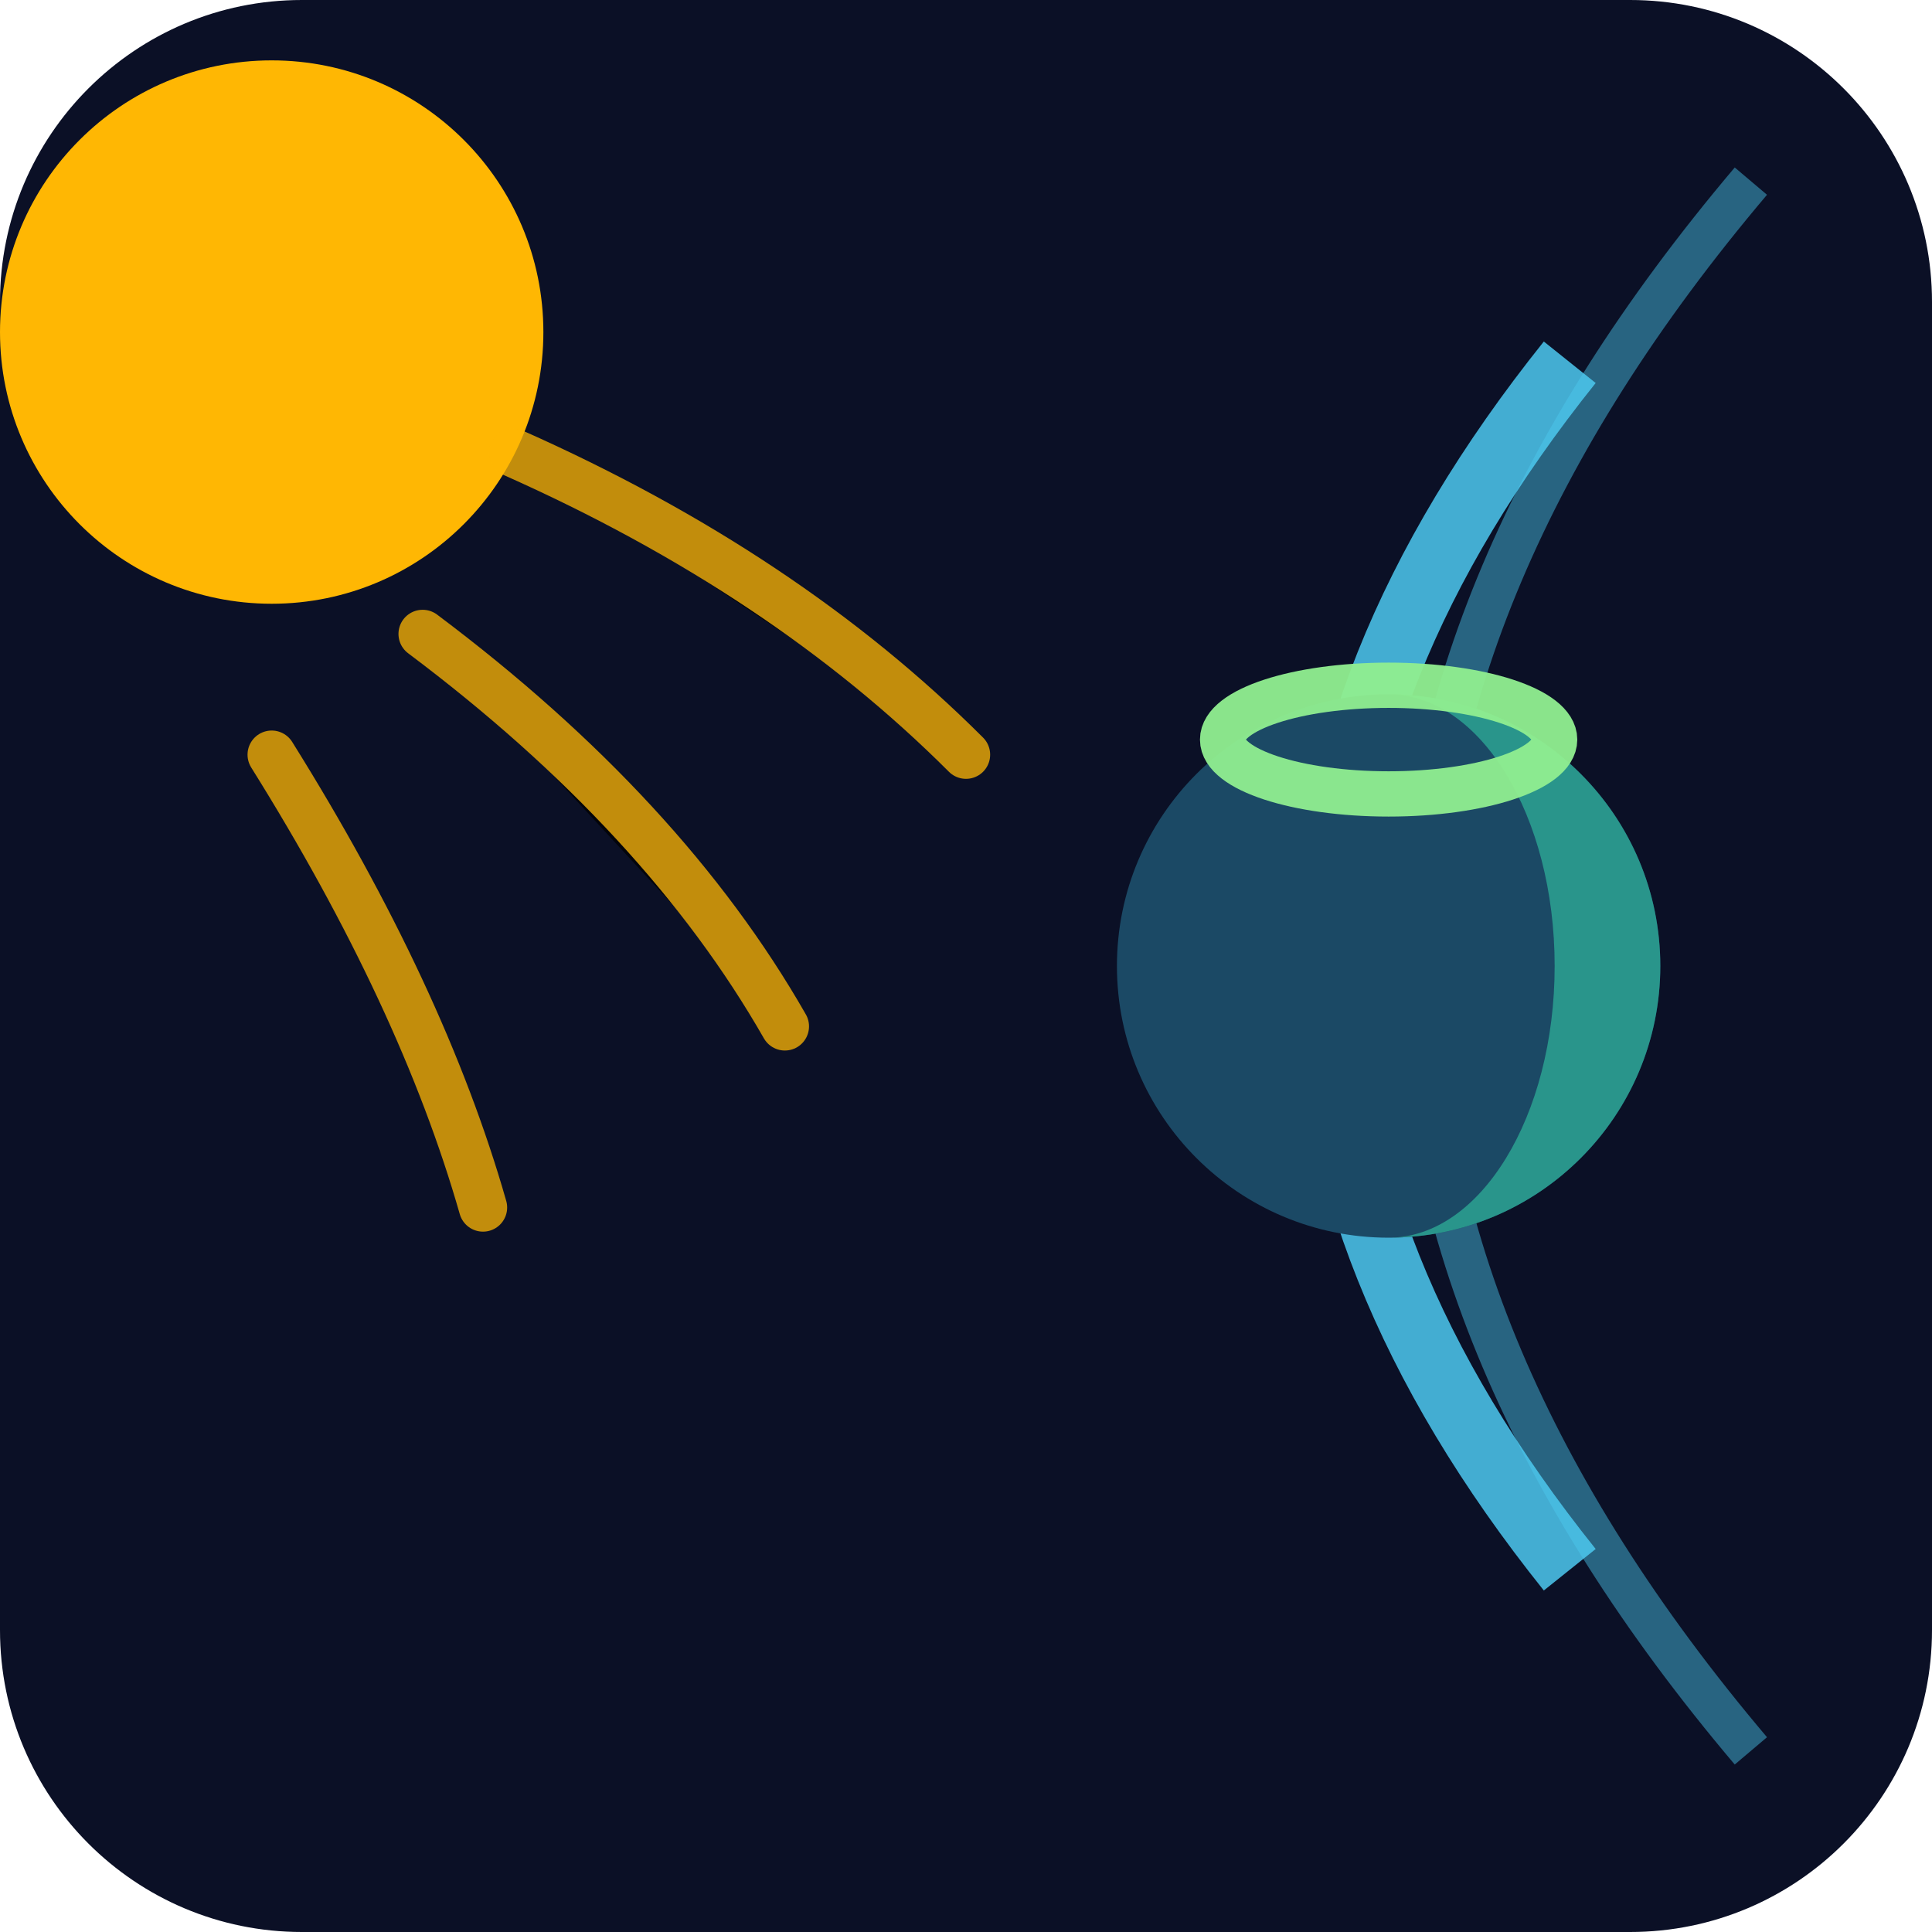
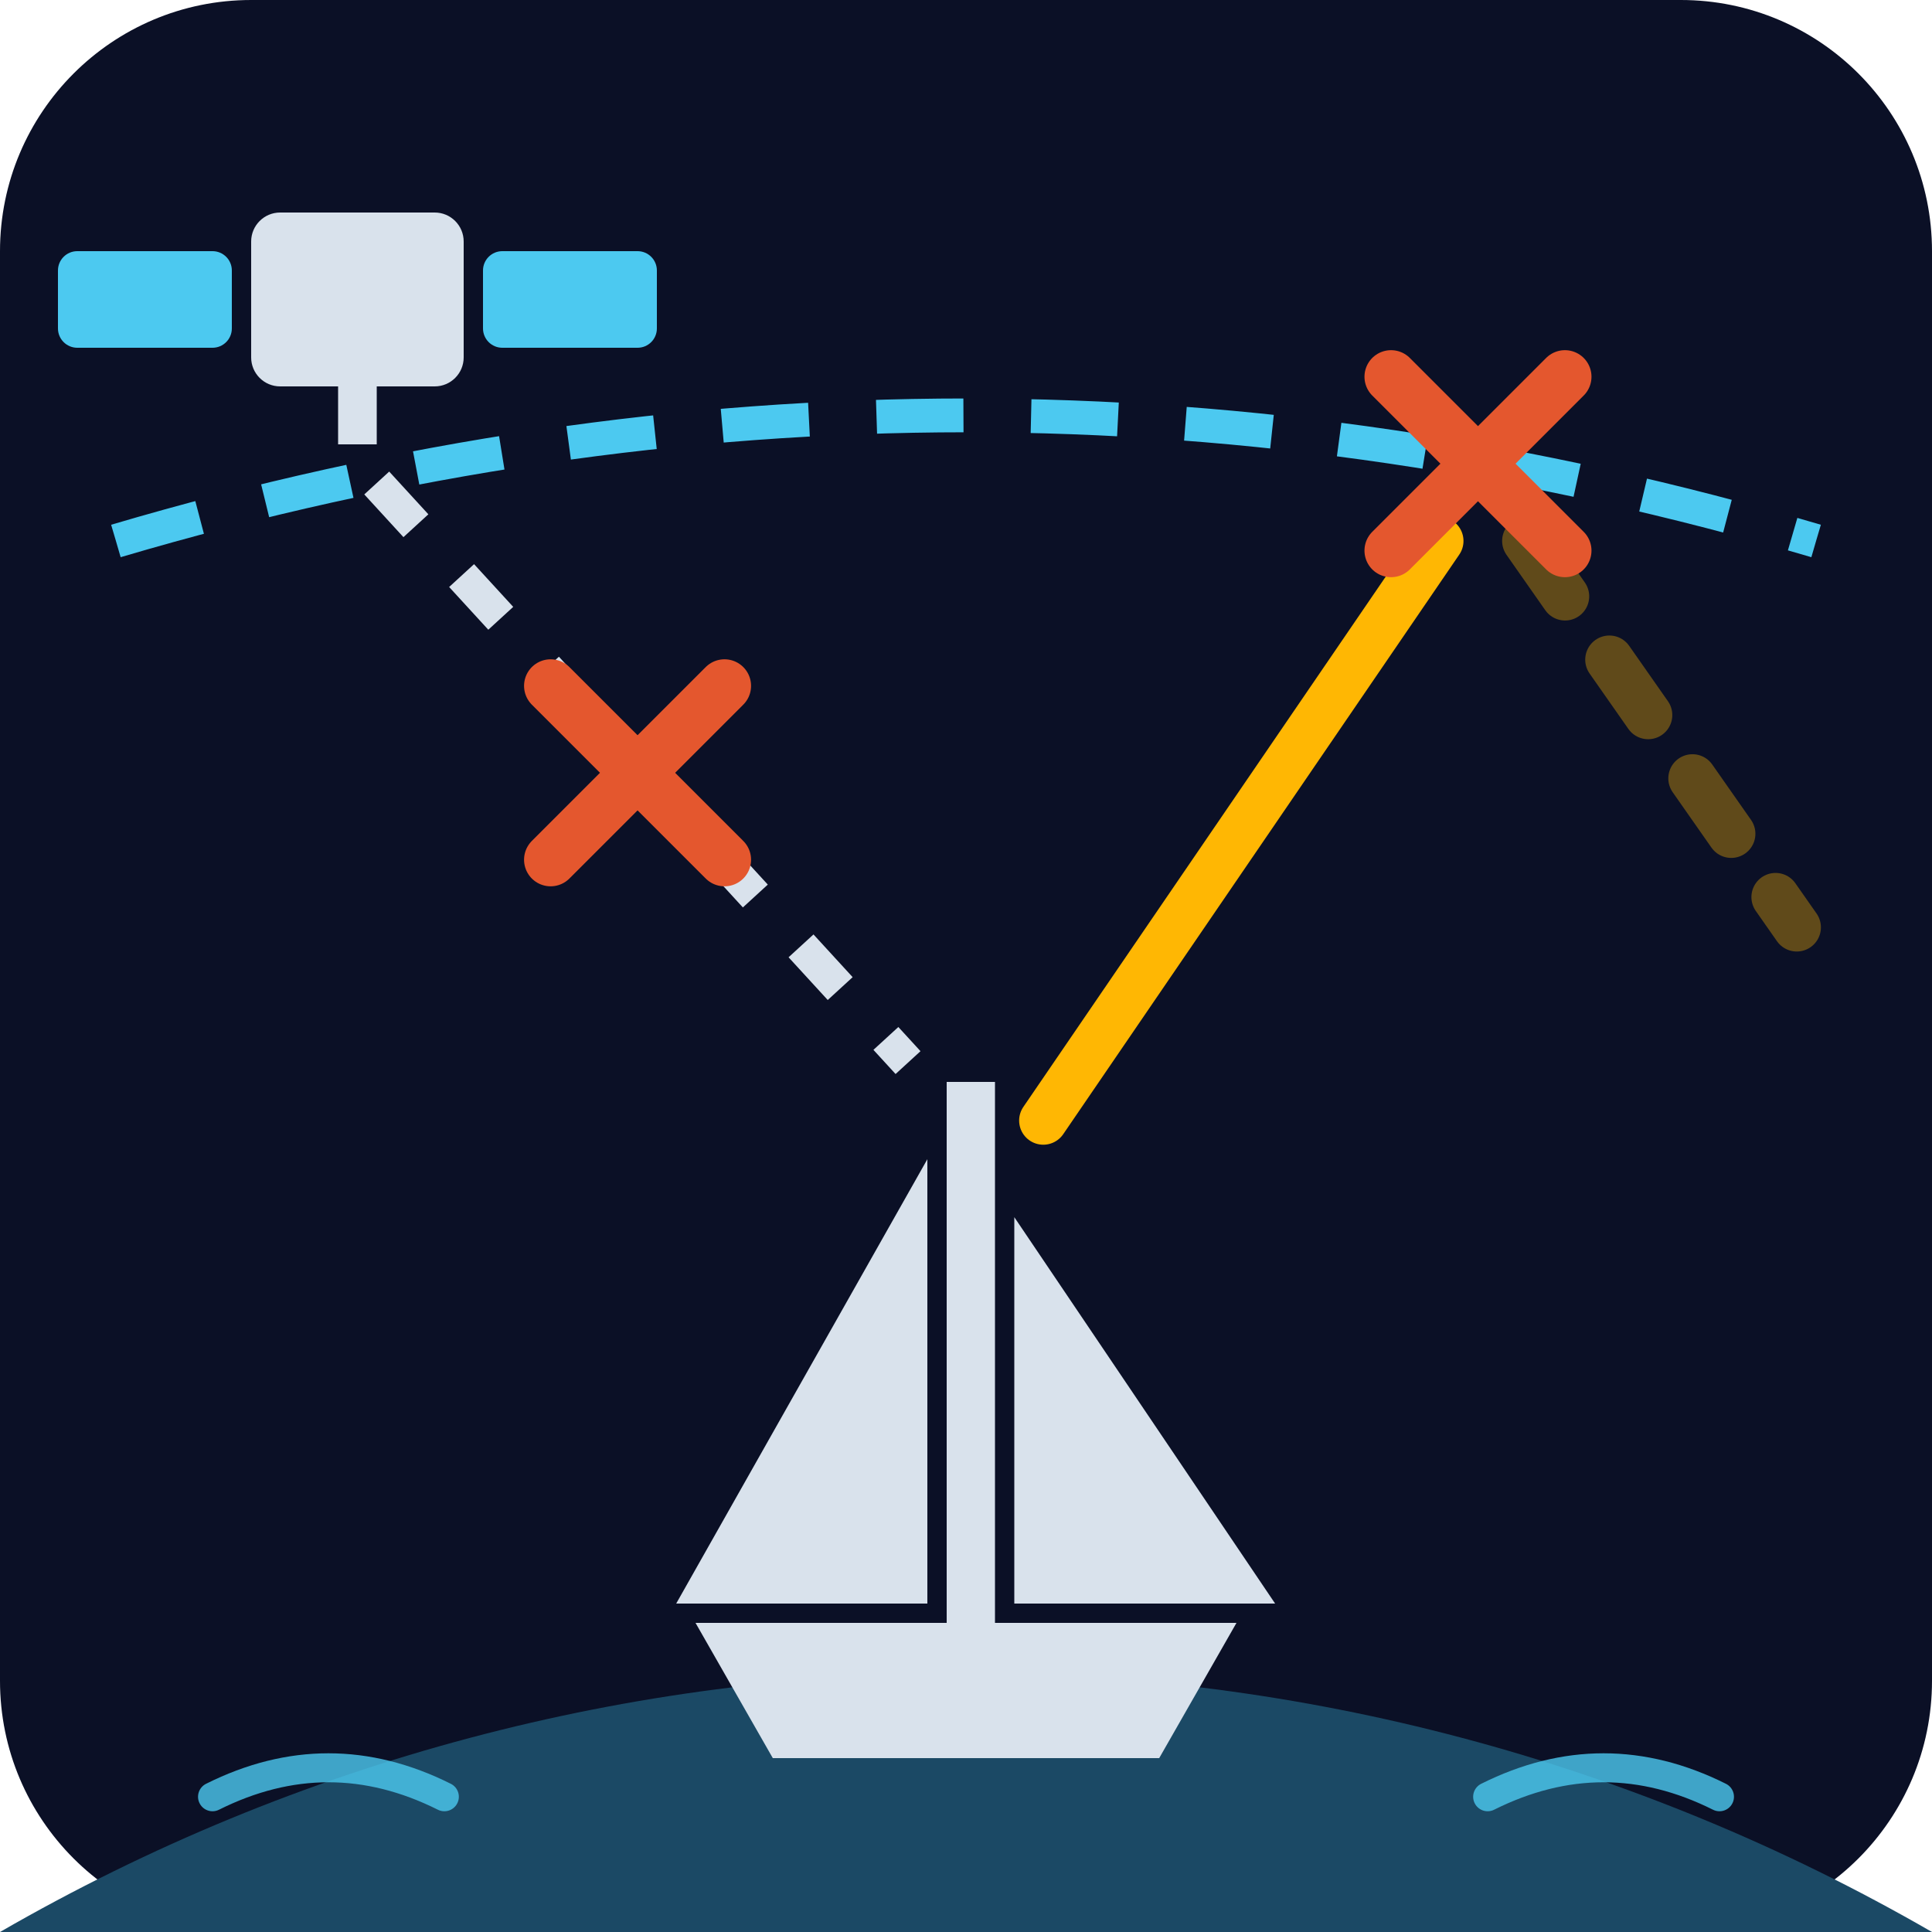
- <svg xmlns="http://www.w3.org/2000/svg" viewBox="0 0 64 64" width="64" height="64" role="img" aria-label="NOAA Space Weather">
-   <rect width="64" height="64" rx="10" fill="#0b1026" />
-   <circle cx="9" cy="11" r="9" fill="#ffb703" />
-   <g stroke="#ffb703" stroke-width="1.6" stroke-linecap="round" opacity="0.75">
-     <path d="M17 15 q9 4 15 10" />
-     <path d="M14 21 q8 6 12 13" />
-     <path d="M9 25 q5 8 7 15" />
+ <svg xmlns="http://www.w3.org/2000/svg" viewBox="0 0 200 200" width="512" height="512" role="img" aria-label="Space weather: broken skywave and severed satellite link">
+   <defs>
+     <linearGradient id="au2" x1="0" y1="0" x2="0" y2="1">
+       <stop offset="0" stop-color="#C86FE0" stop-opacity="0" />
+       <stop offset="0.32" stop-color="#3FC7C0" stop-opacity="0.65" />
+       <stop offset="0.78" stop-color="#8AF0A0" stop-opacity="1" />
+       <stop offset="1" stop-color="#B7F7A8" stop-opacity="0.35" />
+     </linearGradient>
+   </defs>
+   <rect width="200" height="200" rx="26" fill="#0B1026" />
+   <g stroke="url(#au2)" stroke-width="7" stroke-linecap="round">
+     <path d="M20 108 L20 172" />
+     <path d="M34 92 L34 172" />
+     <path d="M48 78 L48 172" />
+     <path d="M62 70 L62 172" />
+     <path d="M76 64 L76 172" />
+     <path d="M90 62 L90 172" />
+     <path d="M104 62 L104 172" />
+     <path d="M118 66 L118 172" />
+     <path d="M132 74 L132 172" />
+     <path d="M146 86 L146 172" />
+     <path d="M160 100 L160 172" />
+     <path d="M174 116 L174 172" />
  </g>
-   <path d="M52 12 q-16 20 0 40" fill="none" stroke="#4cc9f0" stroke-width="2.2" opacity="0.85" />
-   <path d="M58 6 q-22 26 0 52" fill="none" stroke="#4cc9f0" stroke-width="1.4" opacity="0.45" />
-   <circle cx="46" cy="32" r="9" fill="#1b4965" />
-   <path d="M46 23 a9 9 0 0 1 0 18 a5.5 9 0 0 0 0 -18" fill="#2a9d8f" opacity="0.9" />
-   <ellipse cx="46" cy="24.5" rx="5.5" ry="1.8" fill="none" stroke="#90ee90" stroke-width="1.5" opacity="0.95" />
+   <path d="M12 56 Q100 30 188 56" fill="none" stroke="#4CC9F0" stroke-width="3.5" stroke-dasharray="9 7" />
+   <g fill="#4CC9F0">
+     <rect x="6" y="26" width="18" height="10" rx="2" />
+     <rect x="50" y="26" width="18" height="10" rx="2" />
+   </g>
+   <rect x="26" y="22" width="22" height="18" rx="3" fill="#D9E2EC" />
+   <rect x="35" y="40" width="4" height="6" fill="#D9E2EC" />
+   <path d="M39 50 L94 110" fill="none" stroke="#D9E2EC" stroke-width="3.5" stroke-dasharray="6 7" />
+   <path d="M108 116 L149 56" fill="none" stroke="#FFB703" stroke-width="5" stroke-linecap="round" />
+   <path d="M158 56 L186 96" fill="none" stroke="#FFB703" stroke-width="5" stroke-linecap="round" stroke-dasharray="7 8" opacity="0.35" />
+   <g stroke="#E4572E" stroke-width="5.5" stroke-linecap="round">
+     <path d="M144 39 L162 57" />
+     <path d="M162 39 L144 57" />
+     <path d="M57 71 L75 89" />
+     <path d="M75 71 L57 89" />
+   </g>
+   <path d="M0 200 A200 200 0 0 1 200 200" fill="#1B4965" />
+   <g fill="#D9E2EC">
+     <rect x="98" y="112" width="5" height="56" />
+     <path d="M96 120 L96 166 L70 166 Z" />
+     <path d="M105 126 L105 166 L132 166 Z" />
+     <path d="M72 168 L128 168 L120 182 L80 182 Z" />
+   </g>
+   <g stroke="#4CC9F0" stroke-width="3" stroke-linecap="round" fill="none" opacity="0.8">
+     <path d="M22 186 Q34 180 46 186" />
+     <path d="M154 186 Q166 180 178 186" />
+   </g>
</svg>
